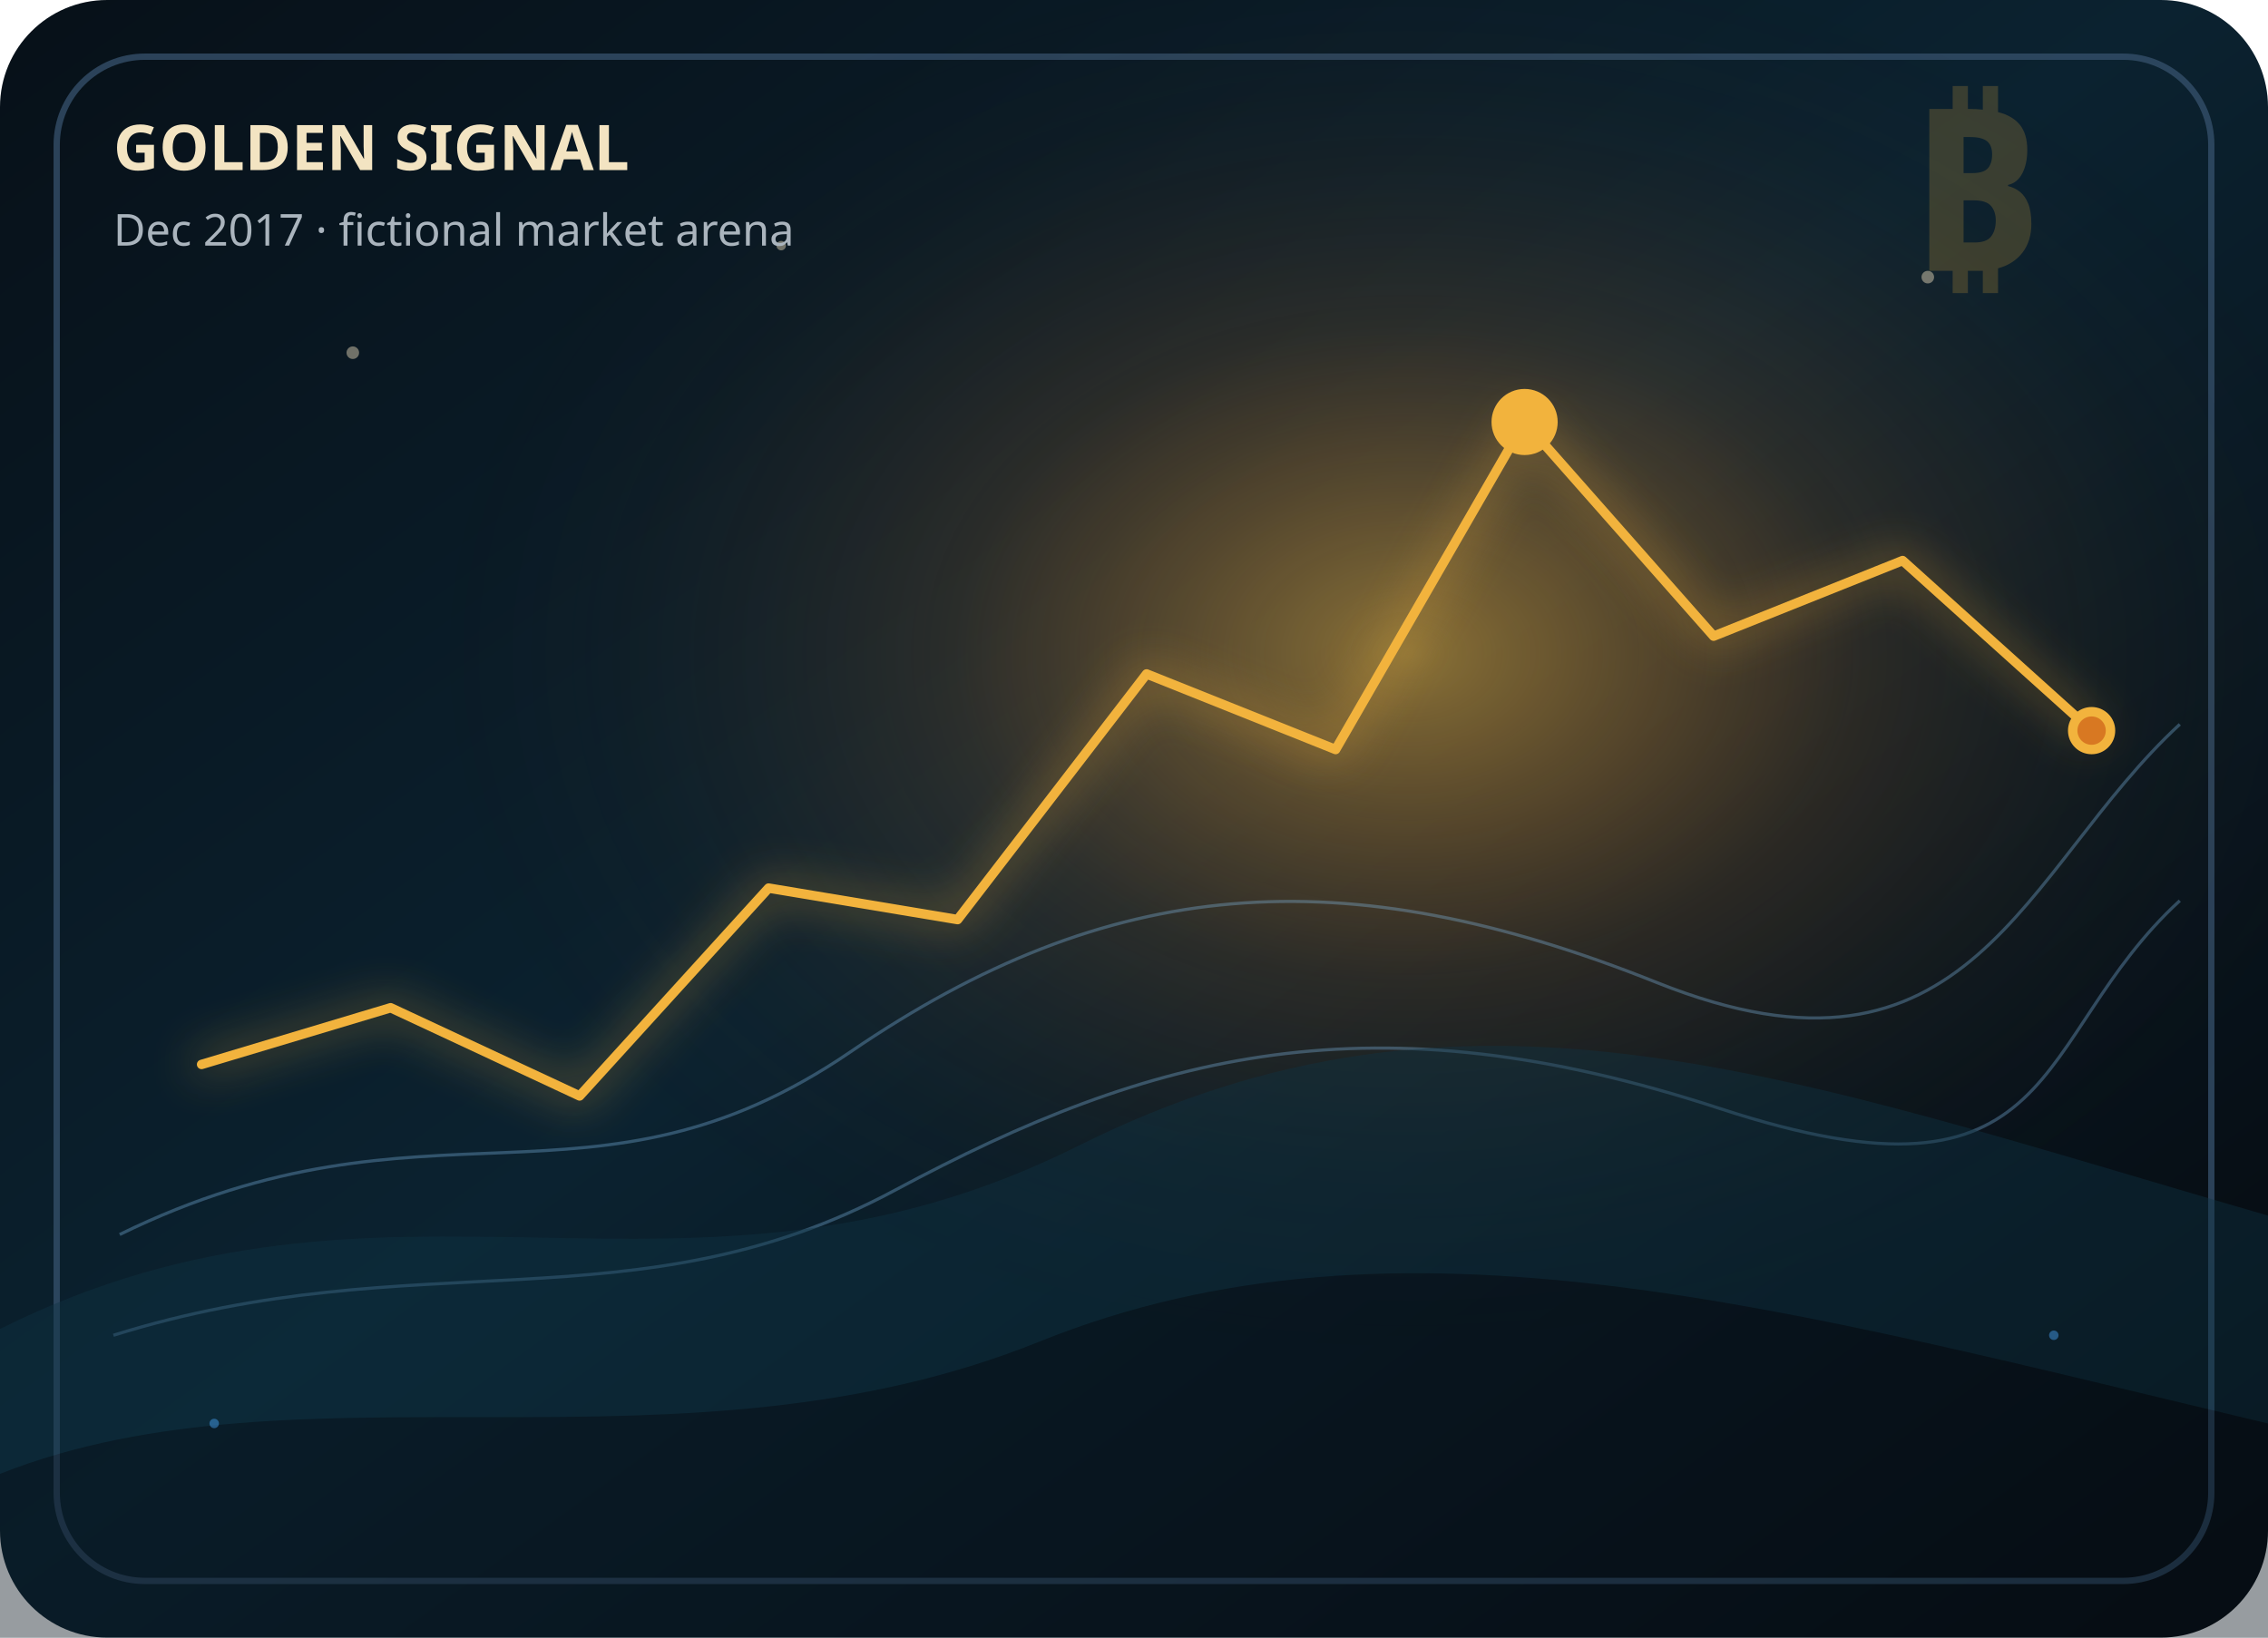
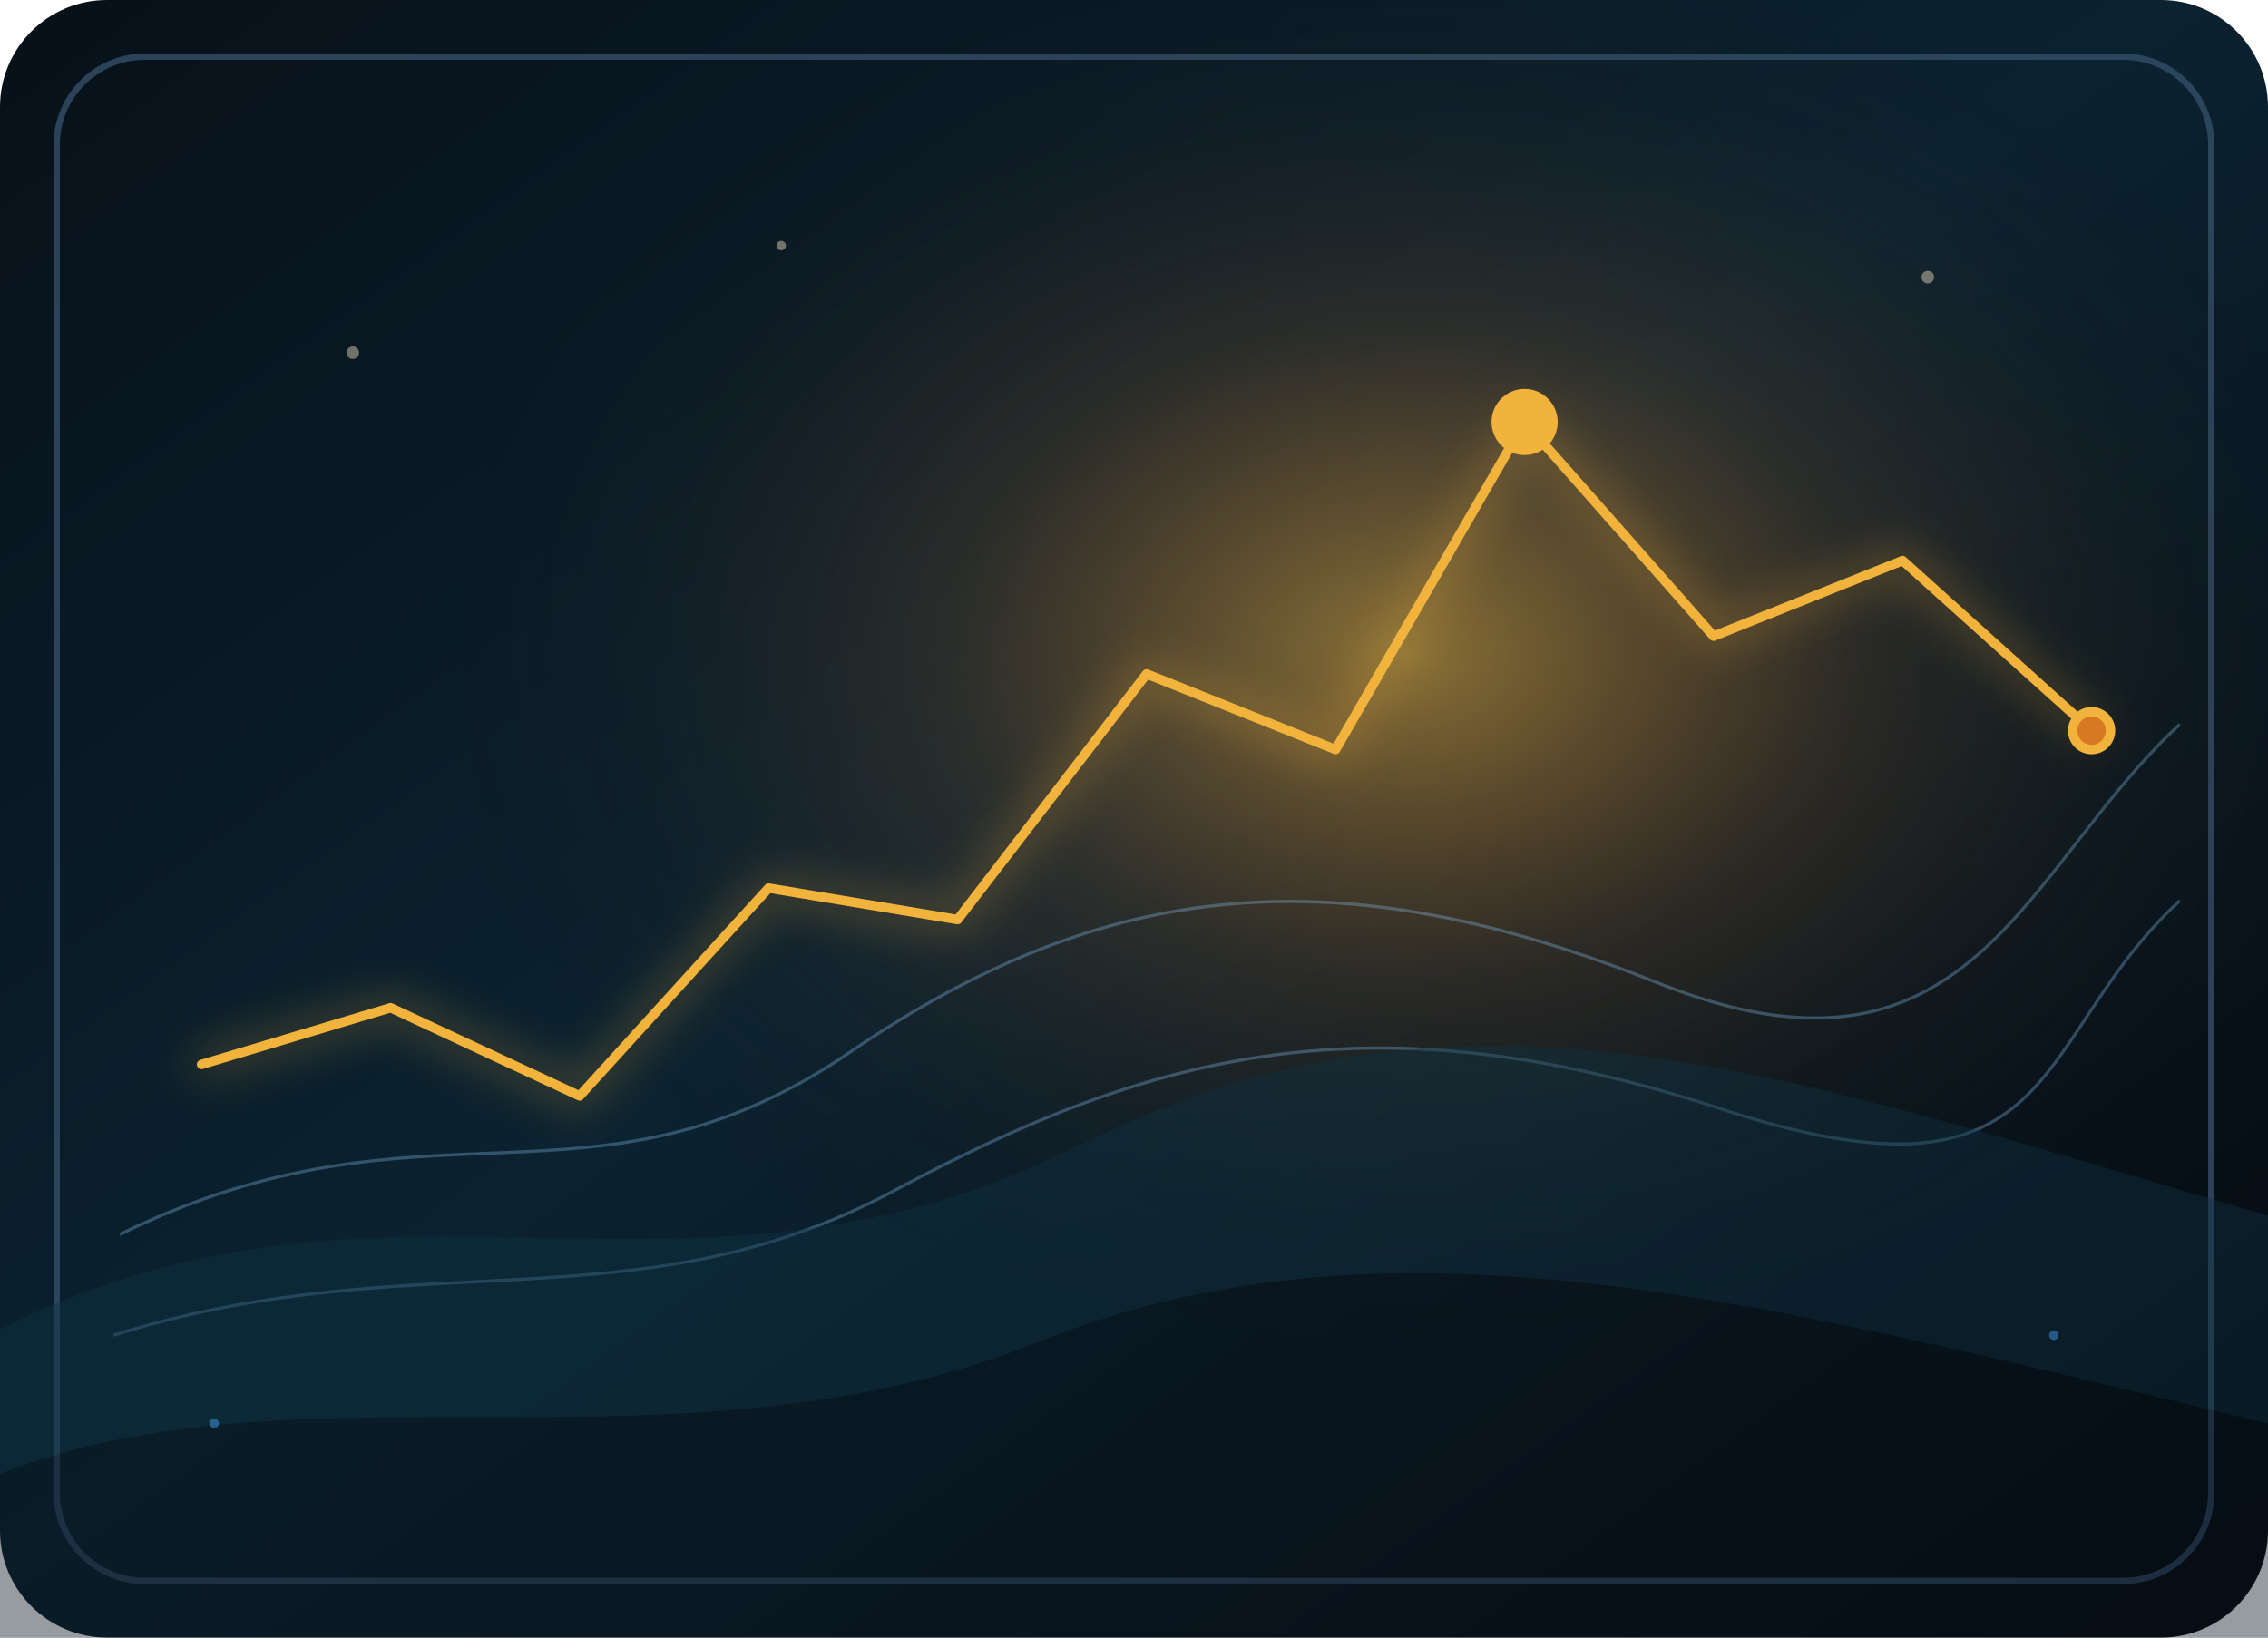
<svg xmlns="http://www.w3.org/2000/svg" width="720" height="520" viewBox="0 0 720 520" role="img" aria-label="Moonlit market arena card background">
  <defs>
    <linearGradient id="bg" x1="0" y1="0" x2="1" y2="1">
      <stop offset="0" stop-color="#071018" />
      <stop offset="0.48" stop-color="#0b2230" />
      <stop offset="1" stop-color="#05070b" />
    </linearGradient>
    <radialGradient id="glow" cx="62%" cy="40%" r="44%">
      <stop offset="0" stop-color="#f2b33d" stop-opacity="0.55" />
      <stop offset="0.45" stop-color="#d87822" stop-opacity="0.16" />
      <stop offset="1" stop-color="#05070b" stop-opacity="0" />
    </radialGradient>
    <filter id="soft">
      <feGaussianBlur stdDeviation="7" />
    </filter>
  </defs>
  <rect width="720" height="520" rx="34" fill="url(#bg)" />
  <rect x="18" y="18" width="684" height="484" rx="28" fill="none" stroke="#35506a" stroke-opacity="0.78" stroke-width="2" />
  <rect width="720" height="520" rx="34" fill="url(#glow)" />
  <g opacity="0.3" stroke="#8dccff" stroke-width="1">
    <path d="M38 392 C136 344 188 390 270 334 S426 272 526 312 642 276 692 230" fill="none" />
    <path d="M36 424 C132 394 202 422 284 378 S436 316 546 352 644 330 692 286" fill="none" />
  </g>
  <g opacity="0.42" fill="#0f3343">
    <path d="M0 422 C124 360 218 426 342 364 S568 342 720 386 V520 H0 Z" />
    <path d="M0 468 C96 430 216 472 330 426 S568 416 720 452 V520 H0 Z" fill="#06141d" />
  </g>
  <g stroke="#f2b33d" stroke-width="5" stroke-linecap="round" stroke-linejoin="round" filter="url(#soft)" opacity="0.45">
    <polyline points="64,338 124,320 184,348 244,282 304,292 364,214 424,238 484,134 544,202 604,178 664,232" fill="none" />
  </g>
  <g stroke="#f2b33d" stroke-width="3" stroke-linecap="round" stroke-linejoin="round">
    <polyline points="64,338 124,320 184,348 244,282 304,292 364,214 424,238 484,134 544,202 604,178 664,232" fill="none" />
    <circle cx="484" cy="134" r="9" fill="#f2b33d" />
    <circle cx="664" cy="232" r="6" fill="#d87822" />
  </g>
  <g opacity="0.44">
    <circle cx="112" cy="112" r="2" fill="#f3e4c2" />
    <circle cx="248" cy="78" r="1.5" fill="#f3e4c2" />
    <circle cx="612" cy="88" r="2" fill="#f3e4c2" />
    <circle cx="652" cy="424" r="1.5" fill="#48a8ff" />
    <circle cx="68" cy="452" r="1.5" fill="#48a8ff" />
  </g>
-   <text x="36" y="54" fill="#f3e4c2" font-family="system-ui, sans-serif" font-size="20" font-weight="700">GOLDEN SIGNAL</text>
-   <text x="36" y="78" fill="#aab4bd" font-family="system-ui, sans-serif" font-size="14">Dec 2017 · fictional market arena</text>
-   <text x="606" y="86" fill="#f2b33d" font-family="system-ui, sans-serif" font-size="72" font-weight="700" opacity="0.2">₿</text>
</svg>
